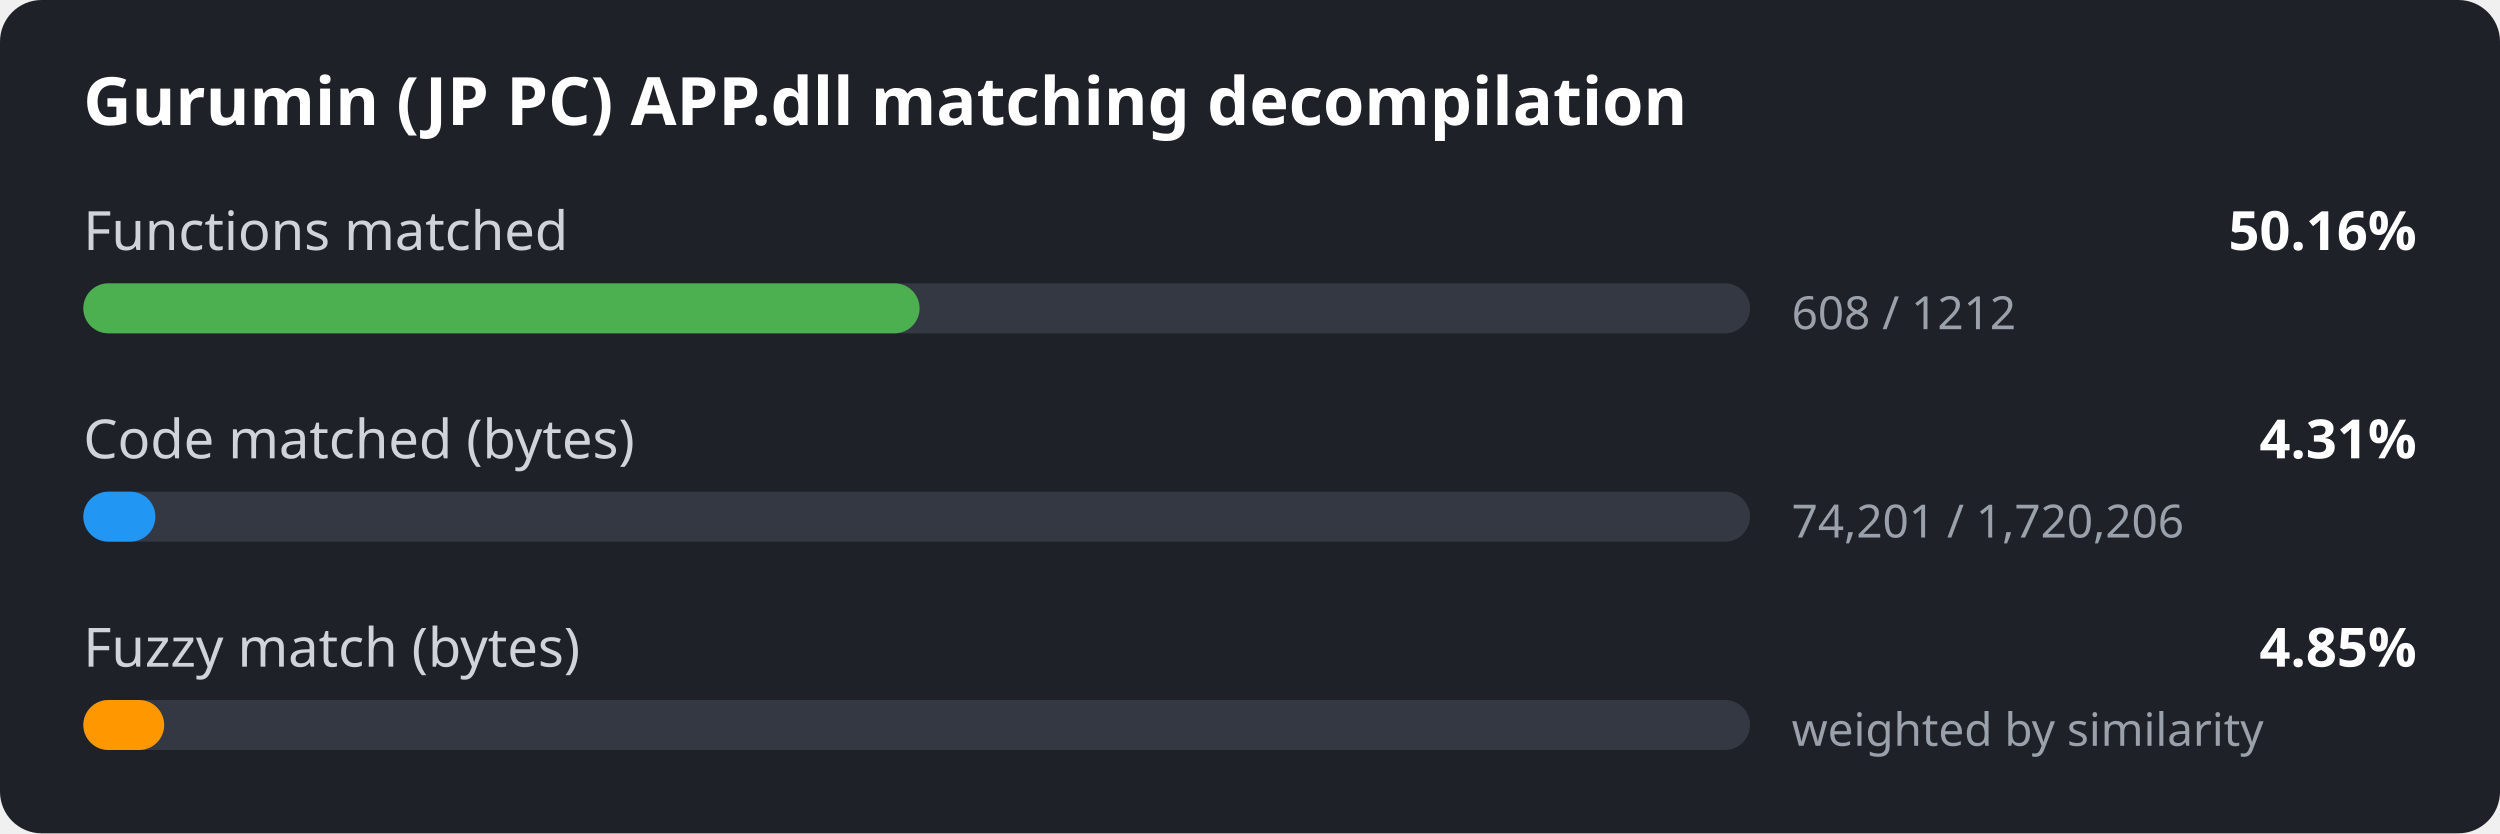
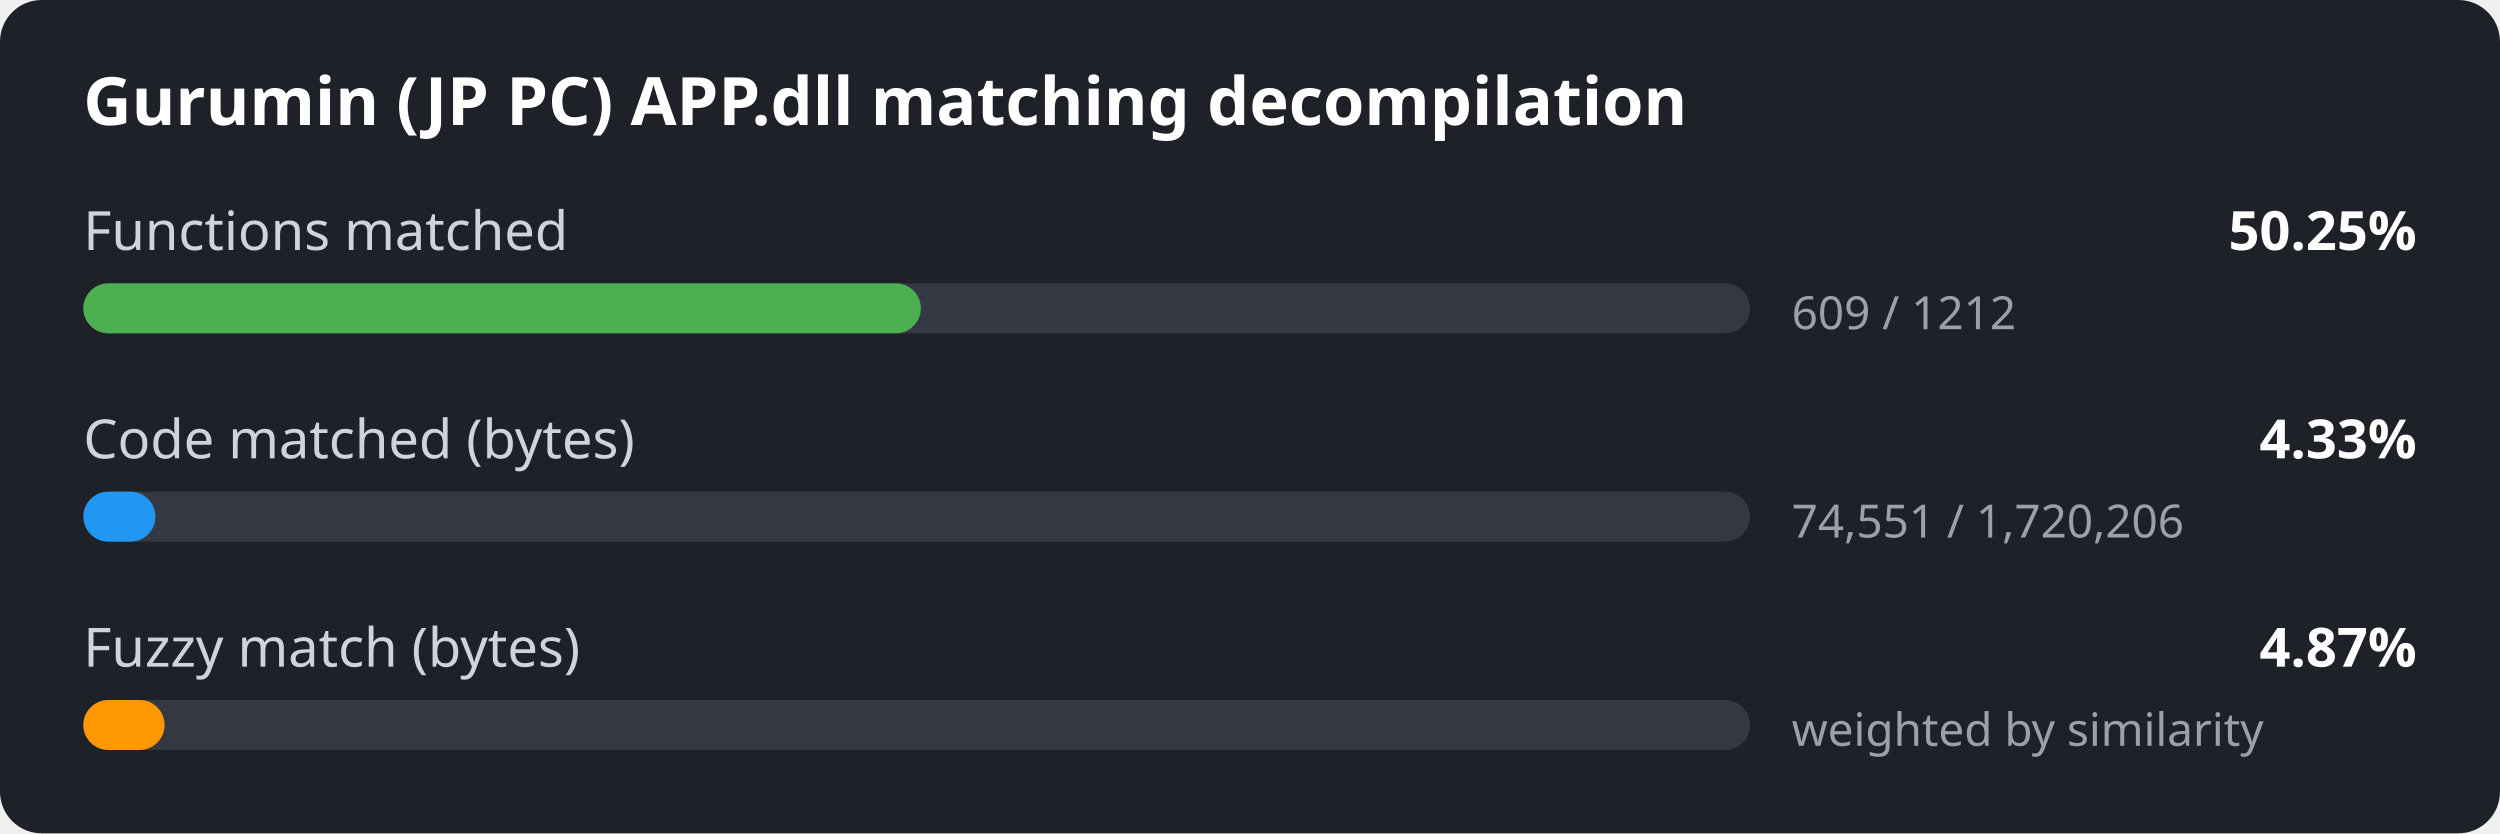
<svg xmlns="http://www.w3.org/2000/svg" width="600" height="200" viewBox="0 0 600 200">
  <style>
.bg { fill: #1e2127; }
.title { font: 600 16px sans-serif; fill: #ffffff; }
.label { font: 13px sans-serif; fill: #d0d4da; }
.value { font: 600 13px sans-serif; fill: #ffffff; }
.detail { font: 11px sans-serif; fill: #9aa1ab; }
.track { fill: #333842; }
</style>
  <rect width="600" height="200" rx="10" class="bg" />
  <text x="20" y="30" class="title">Gurumin (JP PC) APP.dll matching decompilation</text>
  <text x="20" y="60" class="label">Functions matched</text>
-   <text x="580" y="60" class="value" text-anchor="end">50.16%</text>
+   <text x="580" y="60" class="value" text-anchor="end">50.25%</text>
  <rect x="20" y="68" width="400" height="12" rx="6" class="track" />
-   <rect x="20" y="68" width="200.7" height="12" rx="6" fill="#4caf50" />
-   <text x="430" y="79" class="detail">608 / 1212</text>
+   <rect x="20" y="68" width="201.0" height="12" rx="6" fill="#4caf50" />
+   <text x="430" y="79" class="detail">609 / 1212</text>
  <text x="20" y="110" class="label">Code matched (bytes)</text>
-   <text x="580" y="110" class="value" text-anchor="end">4.31%</text>
+   <text x="580" y="110" class="value" text-anchor="end">4.33%</text>
  <rect x="20" y="118" width="400" height="12" rx="6" class="track" />
  <rect x="20" y="118" width="17.3" height="12" rx="6" fill="#2196f3" />
-   <text x="430" y="129" class="detail">74,201 / 1,720,206</text>
+   <text x="430" y="129" class="detail">74,551 / 1,720,206</text>
  <text x="20" y="160" class="label">Fuzzy match (bytes)</text>
-   <text x="580" y="160" class="value" text-anchor="end">4.85%</text>
+   <text x="580" y="160" class="value" text-anchor="end">4.87%</text>
  <rect x="20" y="168" width="400" height="12" rx="6" class="track" />
-   <rect x="20" y="168" width="19.4" height="12" rx="6" fill="#ff9800" />
+   <rect x="20" y="168" width="19.5" height="12" rx="6" fill="#ff9800" />
  <text x="430" y="179" class="detail">weighted by similarity</text>
</svg>
